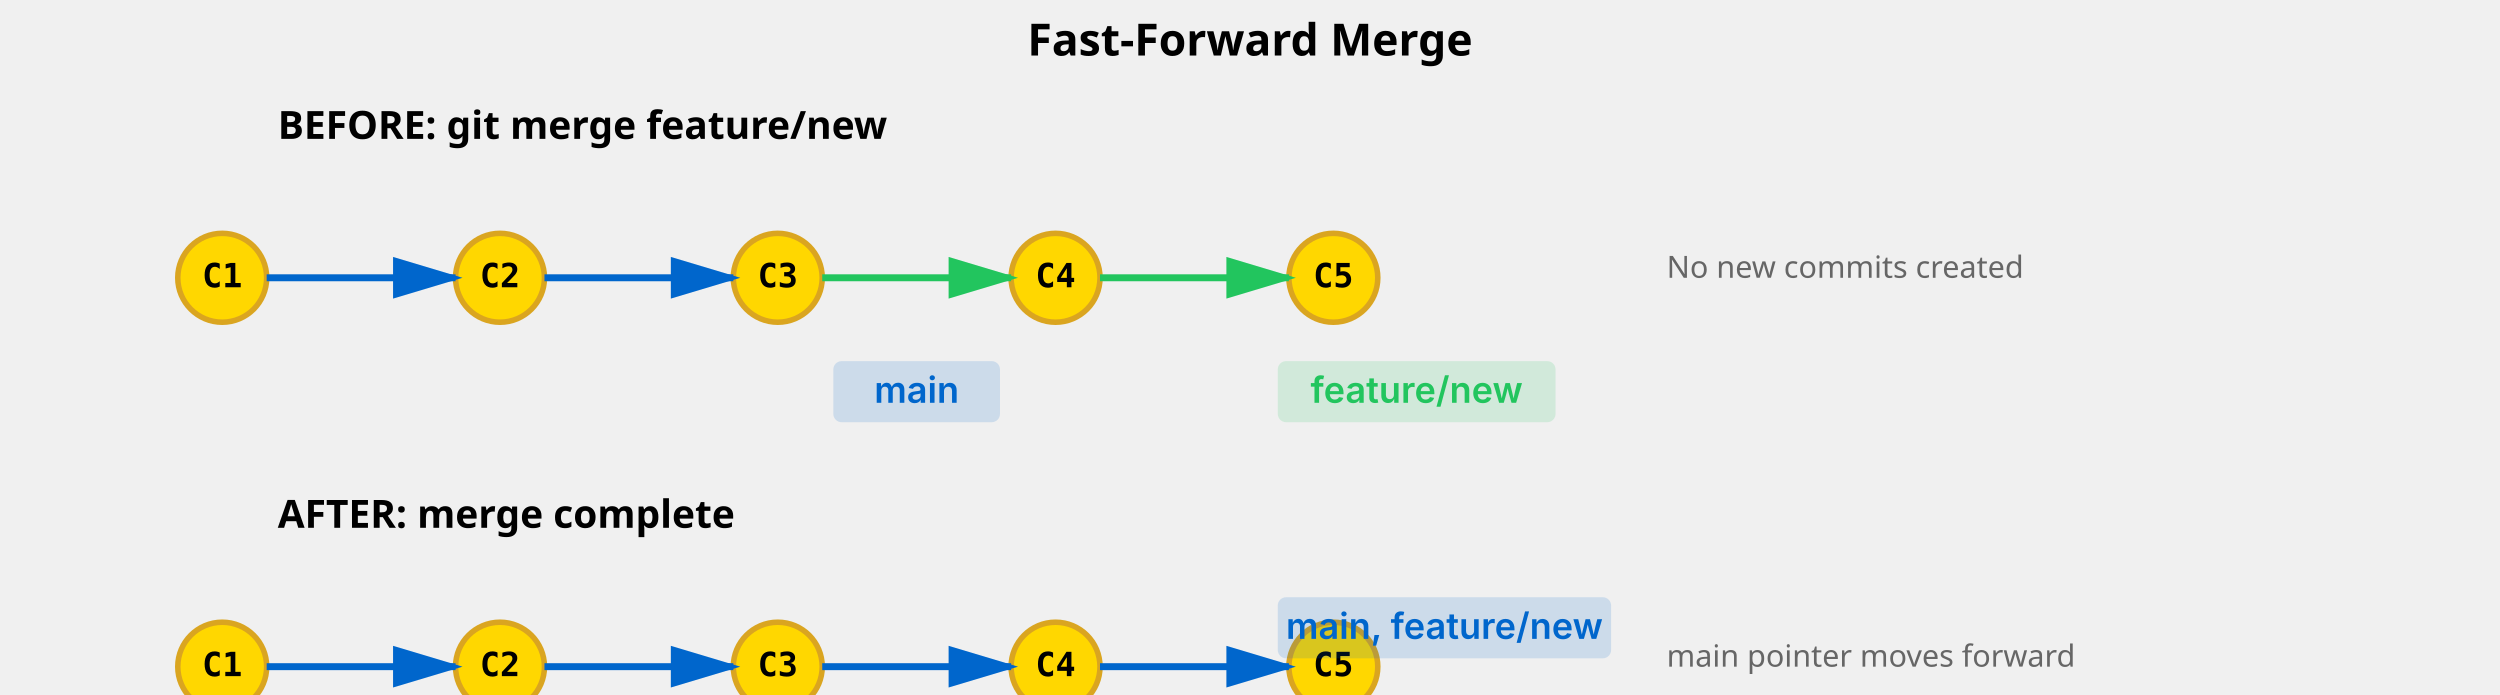
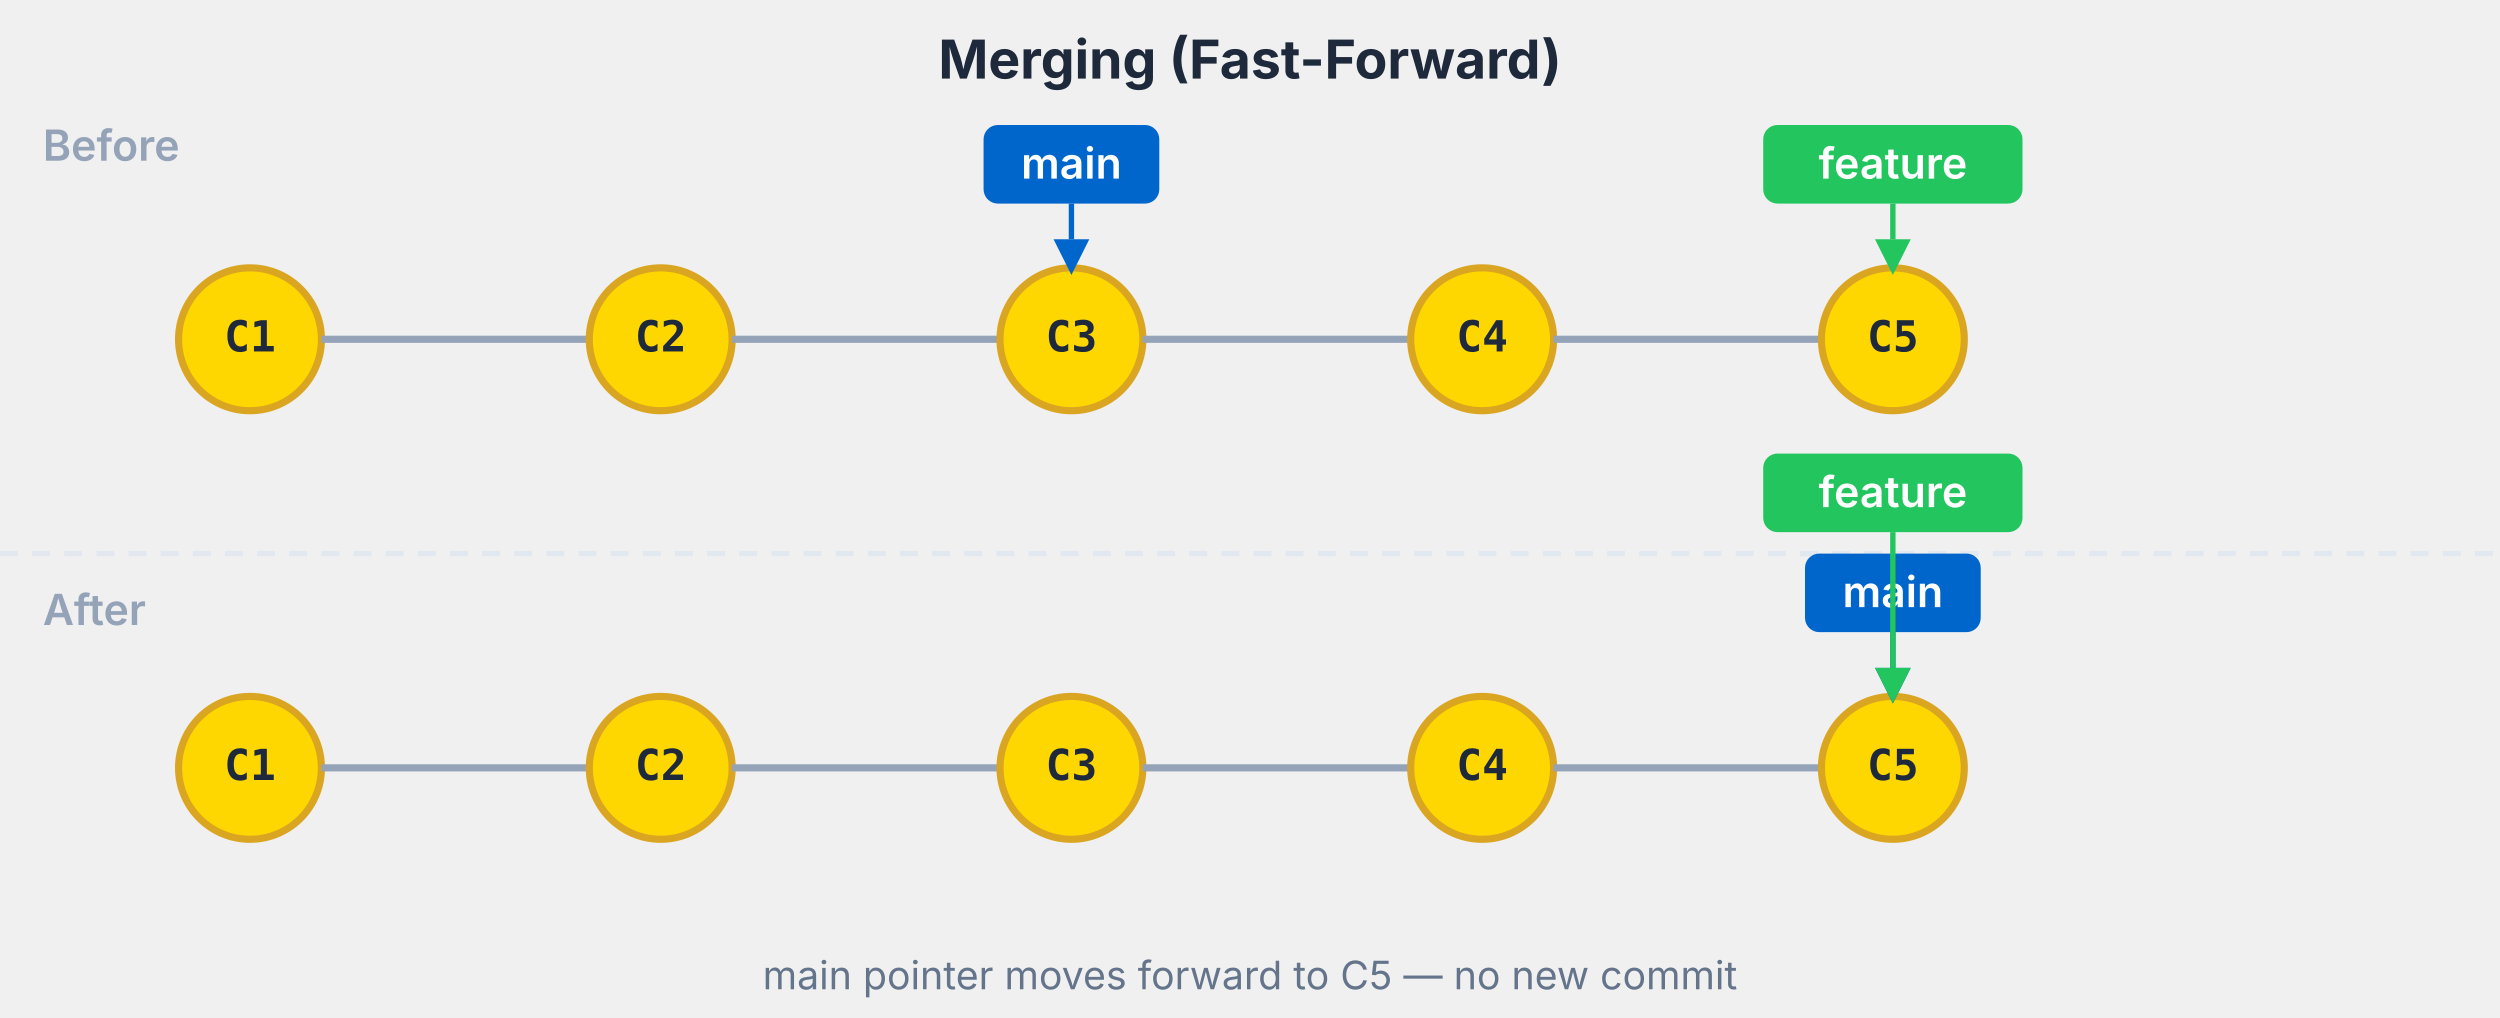
- <svg xmlns="http://www.w3.org/2000/svg" viewBox="0 0 900 250">
-   <defs>
-     <style>
-       .commit-circle { fill: #FFD700; stroke: #DAA520; stroke-width: 2; }
-       .commit-text { font-family: monospace; font-size: 12px; text-anchor: middle; dominant-baseline: middle; font-weight: bold; }
-       .branch-label { font-family: -apple-system, BlinkMacSystemFont, 'Segoe UI', sans-serif; font-size: 13px; font-weight: 600; }
-       .branch-main { fill: #0066CC; }
-       .branch-feature { fill: #22C55E; }
-       .arrow { stroke: #999; stroke-width: 2; fill: none; }
-       .arrow-main { stroke: #0066CC; stroke-width: 2.5; }
-       .arrow-feature { stroke: #22C55E; stroke-width: 2.5; }
-       .label-bg { opacity: 0.15; }
-       .section-title { font-size: 14px; font-weight: bold; font-family: sans-serif; }
-       .label-text { font-size: 11px; fill: #666; font-family: sans-serif; }
-     </style>
-     <marker id="arrowhead-main" markerWidth="10" markerHeight="10" refX="9" refY="3" orient="auto">
-       <polygon points="0 0, 10 3, 0 6" fill="#0066CC" />
-     </marker>
-     <marker id="arrowhead-feature" markerWidth="10" markerHeight="10" refX="9" refY="3" orient="auto">
-       <polygon points="0 0, 10 3, 0 6" fill="#22C55E" />
-     </marker>
-   </defs>
-   <text x="450" y="20" style="font-size: 16px; font-weight: bold; text-anchor: middle; font-family: sans-serif;">Fast-Forward Merge</text>
-   <text x="100" y="50" class="section-title">BEFORE: git merge feature/new</text>
-   <circle cx="80" cy="100" r="16" class="commit-circle" />
-   <text x="80" y="100" class="commit-text">C1</text>
-   <circle cx="180" cy="100" r="16" class="commit-circle" />
-   <text x="180" y="100" class="commit-text">C2</text>
-   <circle cx="280" cy="100" r="16" class="commit-circle" />
-   <text x="280" y="100" class="commit-text">C3</text>
-   <circle cx="380" cy="100" r="16" class="commit-circle" />
-   <text x="380" y="100" class="commit-text">C4</text>
-   <circle cx="480" cy="100" r="16" class="commit-circle" />
-   <text x="480" y="100" class="commit-text">C5</text>
-   <path d="M 96 100 L 164 100" class="arrow-main" marker-end="url(#arrowhead-main)" />
-   <path d="M 196 100 L 264 100" class="arrow-main" marker-end="url(#arrowhead-main)" />
-   <path d="M 296 100 L 364 100" class="arrow-feature" marker-end="url(#arrowhead-feature)" />
-   <path d="M 396 100 L 464 100" class="arrow-feature" marker-end="url(#arrowhead-feature)" />
-   <rect x="300" y="130" width="60" height="22" rx="3" class="branch-main label-bg" />
-   <text x="330" y="145" class="branch-label branch-main" text-anchor="middle">main</text>
-   <rect x="460" y="130" width="100" height="22" rx="3" class="branch-feature label-bg" />
-   <text x="510" y="145" class="branch-label branch-feature" text-anchor="middle">feature/new</text>
-   <text x="100" y="190" class="section-title">AFTER: merge complete</text>
-   <circle cx="80" cy="240" r="16" class="commit-circle" />
-   <text x="80" y="240" class="commit-text">C1</text>
-   <circle cx="180" cy="240" r="16" class="commit-circle" />
-   <text x="180" y="240" class="commit-text">C2</text>
-   <circle cx="280" cy="240" r="16" class="commit-circle" />
-   <text x="280" y="240" class="commit-text">C3</text>
-   <circle cx="380" cy="240" r="16" class="commit-circle" />
-   <text x="380" y="240" class="commit-text">C4</text>
-   <circle cx="480" cy="240" r="16" class="commit-circle" />
-   <text x="480" y="240" class="commit-text">C5</text>
-   <path d="M 96 240 L 164 240" class="arrow-main" marker-end="url(#arrowhead-main)" />
-   <path d="M 196 240 L 264 240" class="arrow-main" marker-end="url(#arrowhead-main)" />
-   <path d="M 296 240 L 364 240" class="arrow-main" marker-end="url(#arrowhead-main)" />
-   <path d="M 396 240 L 464 240" class="arrow-main" marker-end="url(#arrowhead-main)" />
-   <rect x="460" y="215" width="120" height="22" rx="3" class="branch-main label-bg" />
-   <text x="520" y="230" class="branch-label branch-main" text-anchor="middle">main, feature/new</text>
-   <text x="600" y="100" class="label-text">No new commits created</text>
-   <text x="600" y="240" class="label-text">main pointer moves forward</text>
+ <svg xmlns="http://www.w3.org/2000/svg" viewBox="0 0 700 285">
+   <text x="350" y="22" font-family="-apple-system, BlinkMacSystemFont, 'Segoe UI', sans-serif" font-size="15" font-weight="bold" text-anchor="middle" fill="#1e293b">Merging (Fast-Forward)</text>
+   <text x="12" y="45" font-family="-apple-system, BlinkMacSystemFont, 'Segoe UI', sans-serif" font-size="12" font-weight="600" fill="#94a3b8">Before</text>
+   <line x1="0" y1="155" x2="700" y2="155" stroke="#e2e8f0" stroke-width="1.5" stroke-dasharray="5,4" />
+   <text x="12" y="175" font-family="-apple-system, BlinkMacSystemFont, 'Segoe UI', sans-serif" font-size="12" font-weight="600" fill="#94a3b8">After</text>
+   <circle cx="70" cy="95" r="20" fill="#FFD700" stroke="#DAA520" stroke-width="2" opacity="1" />
+   <text x="70" y="95" font-family="monospace" font-size="12" font-weight="bold" text-anchor="middle" dominant-baseline="middle" fill="#1e293b" opacity="1">C1</text>
+   <line x1="90" y1="95" x2="165" y2="95" stroke="#94a3b8" stroke-width="2" fill="none" />
+   <circle cx="185" cy="95" r="20" fill="#FFD700" stroke="#DAA520" stroke-width="2" opacity="1" />
+   <text x="185" y="95" font-family="monospace" font-size="12" font-weight="bold" text-anchor="middle" dominant-baseline="middle" fill="#1e293b" opacity="1">C2</text>
+   <line x1="205" y1="95" x2="280" y2="95" stroke="#94a3b8" stroke-width="2" fill="none" />
+   <circle cx="300" cy="95" r="20" fill="#FFD700" stroke="#DAA520" stroke-width="2" opacity="1" />
+   <text x="300" y="95" font-family="monospace" font-size="12" font-weight="bold" text-anchor="middle" dominant-baseline="middle" fill="#1e293b" opacity="1">C3</text>
+   <line x1="320" y1="95" x2="395" y2="95" stroke="#94a3b8" stroke-width="2" fill="none" />
+   <circle cx="415" cy="95" r="20" fill="#FFD700" stroke="#DAA520" stroke-width="2" opacity="1" />
+   <text x="415" y="95" font-family="monospace" font-size="12" font-weight="bold" text-anchor="middle" dominant-baseline="middle" fill="#1e293b" opacity="1">C4</text>
+   <line x1="435" y1="95" x2="510" y2="95" stroke="#94a3b8" stroke-width="2" fill="none" />
+   <circle cx="530" cy="95" r="20" fill="#FFD700" stroke="#DAA520" stroke-width="2" opacity="1" />
+   <text x="530" y="95" font-family="monospace" font-size="12" font-weight="bold" text-anchor="middle" dominant-baseline="middle" fill="#1e293b" opacity="1">C5</text>
+   <rect x="275.4" y="35.0" width="49.2" height="22" rx="4" fill="#0066CC" />
+   <text x="300" y="50.0" font-family="-apple-system, BlinkMacSystemFont, 'Segoe UI', sans-serif" font-size="12" font-weight="600" text-anchor="middle" fill="white">main</text>
+   <line x1="300" y1="57" x2="300" y2="67.0" stroke="#0066CC" stroke-width="1.5" />
+   <polygon points="295,67.0 305,67.0 300,77.0" fill="#0066CC" />
+   <rect x="493.7" y="35.0" width="72.6" height="22" rx="4" fill="#22C55E" />
+   <text x="530" y="50.0" font-family="-apple-system, BlinkMacSystemFont, 'Segoe UI', sans-serif" font-size="12" font-weight="600" text-anchor="middle" fill="white">feature</text>
+   <line x1="530" y1="57" x2="530" y2="67.0" stroke="#22C55E" stroke-width="1.5" />
+   <polygon points="525,67.0 535,67.0 530,77.0" fill="#22C55E" />
+   <circle cx="70" cy="215" r="20" fill="#FFD700" stroke="#DAA520" stroke-width="2" opacity="1" />
+   <text x="70" y="215" font-family="monospace" font-size="12" font-weight="bold" text-anchor="middle" dominant-baseline="middle" fill="#1e293b" opacity="1">C1</text>
+   <line x1="90" y1="215" x2="165" y2="215" stroke="#94a3b8" stroke-width="2" fill="none" />
+   <circle cx="185" cy="215" r="20" fill="#FFD700" stroke="#DAA520" stroke-width="2" opacity="1" />
+   <text x="185" y="215" font-family="monospace" font-size="12" font-weight="bold" text-anchor="middle" dominant-baseline="middle" fill="#1e293b" opacity="1">C2</text>
+   <line x1="205" y1="215" x2="280" y2="215" stroke="#94a3b8" stroke-width="2" fill="none" />
+   <circle cx="300" cy="215" r="20" fill="#FFD700" stroke="#DAA520" stroke-width="2" opacity="1" />
+   <text x="300" y="215" font-family="monospace" font-size="12" font-weight="bold" text-anchor="middle" dominant-baseline="middle" fill="#1e293b" opacity="1">C3</text>
+   <line x1="320" y1="215" x2="395" y2="215" stroke="#94a3b8" stroke-width="2" fill="none" />
+   <circle cx="415" cy="215" r="20" fill="#FFD700" stroke="#DAA520" stroke-width="2" opacity="1" />
+   <text x="415" y="215" font-family="monospace" font-size="12" font-weight="bold" text-anchor="middle" dominant-baseline="middle" fill="#1e293b" opacity="1">C4</text>
+   <line x1="435" y1="215" x2="510" y2="215" stroke="#94a3b8" stroke-width="2" fill="none" />
+   <circle cx="530" cy="215" r="20" fill="#FFD700" stroke="#DAA520" stroke-width="2" opacity="1" />
+   <text x="530" y="215" font-family="monospace" font-size="12" font-weight="bold" text-anchor="middle" dominant-baseline="middle" fill="#1e293b" opacity="1">C5</text>
+   <rect x="505.4" y="155.0" width="49.2" height="22" rx="4" fill="#0066CC" />
+   <text x="530" y="170.0" font-family="-apple-system, BlinkMacSystemFont, 'Segoe UI', sans-serif" font-size="12" font-weight="600" text-anchor="middle" fill="white">main</text>
+   <line x1="530" y1="177" x2="530" y2="187.0" stroke="#0066CC" stroke-width="1.5" />
+   <polygon points="525,187.0 535,187.0 530,197.0" fill="#0066CC" />
+   <rect x="493.7" y="127.0" width="72.6" height="22" rx="4" fill="#22C55E" />
+   <text x="530" y="142.0" font-family="-apple-system, BlinkMacSystemFont, 'Segoe UI', sans-serif" font-size="12" font-weight="600" text-anchor="middle" fill="white">feature</text>
+   <line x1="530" y1="149" x2="530" y2="187.0" stroke="#22C55E" stroke-width="1.5" />
+   <polygon points="525,187.0 535,187.0 530,197.0" fill="#22C55E" />
+   <text x="350" y="277" font-family="-apple-system, BlinkMacSystemFont, 'Segoe UI', sans-serif" font-size="11" fill="#64748b" text-anchor="middle">main pointer moves forward to C5 — no new commit</text>
</svg>
